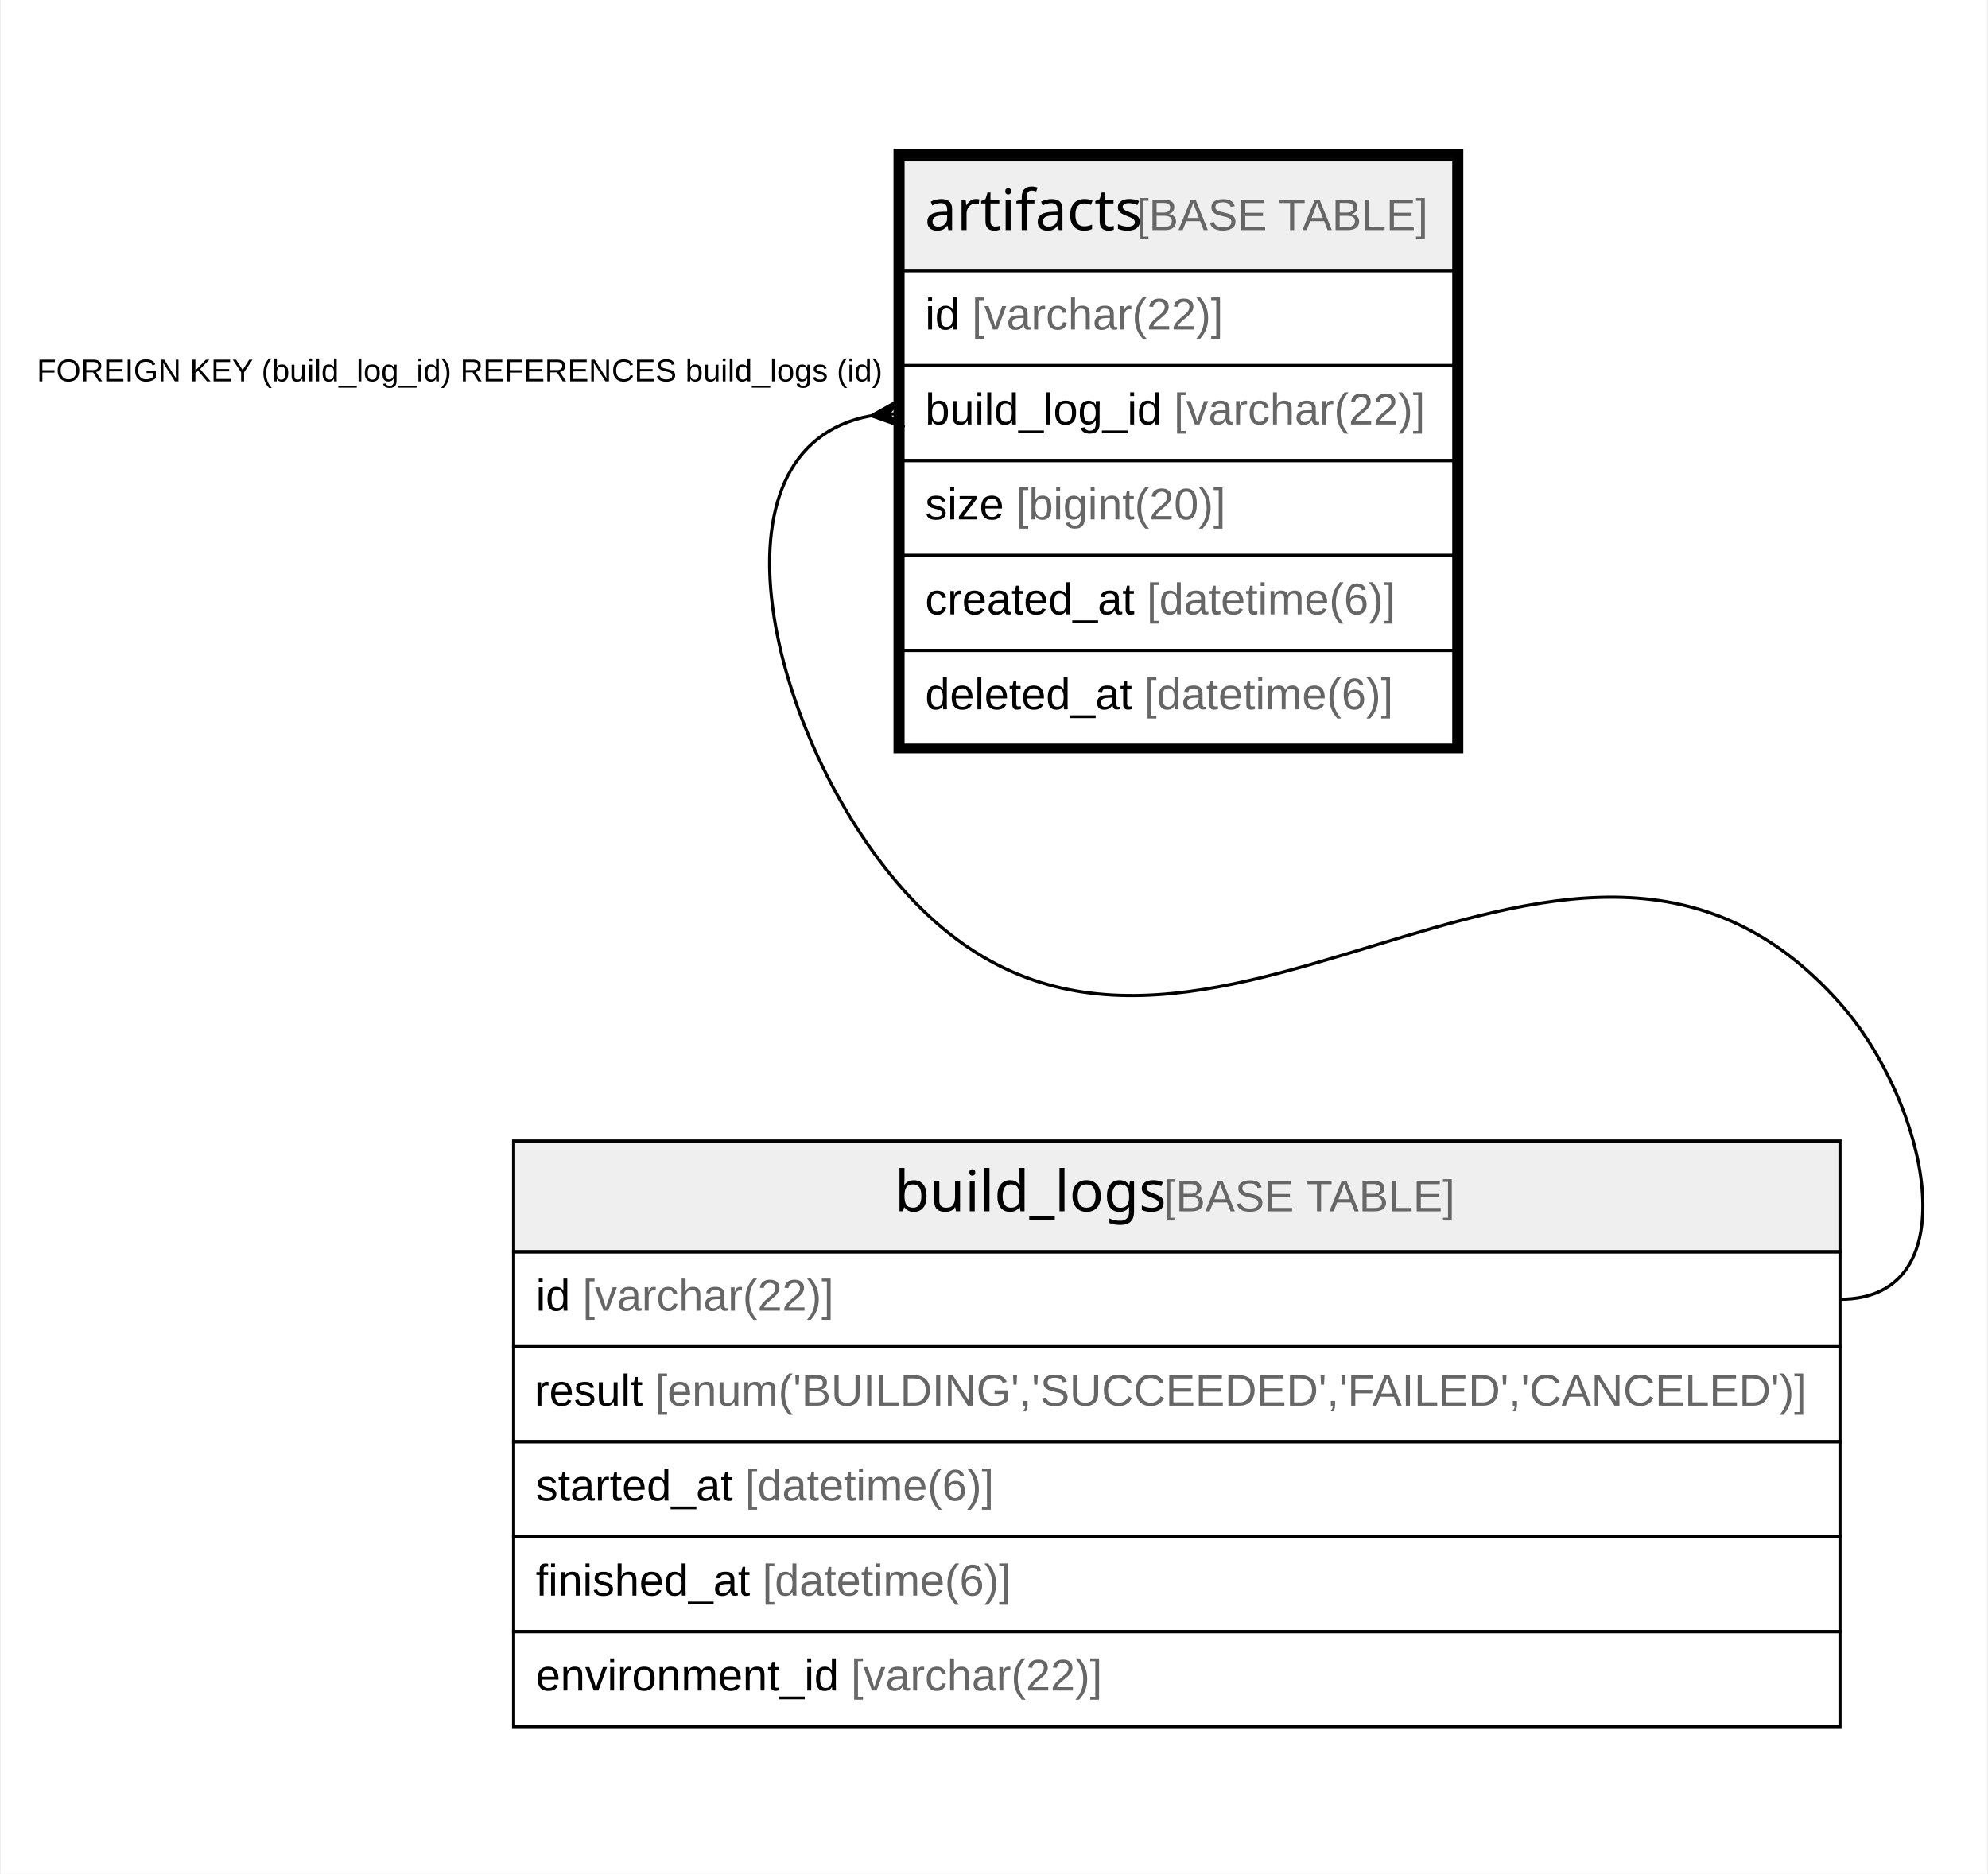
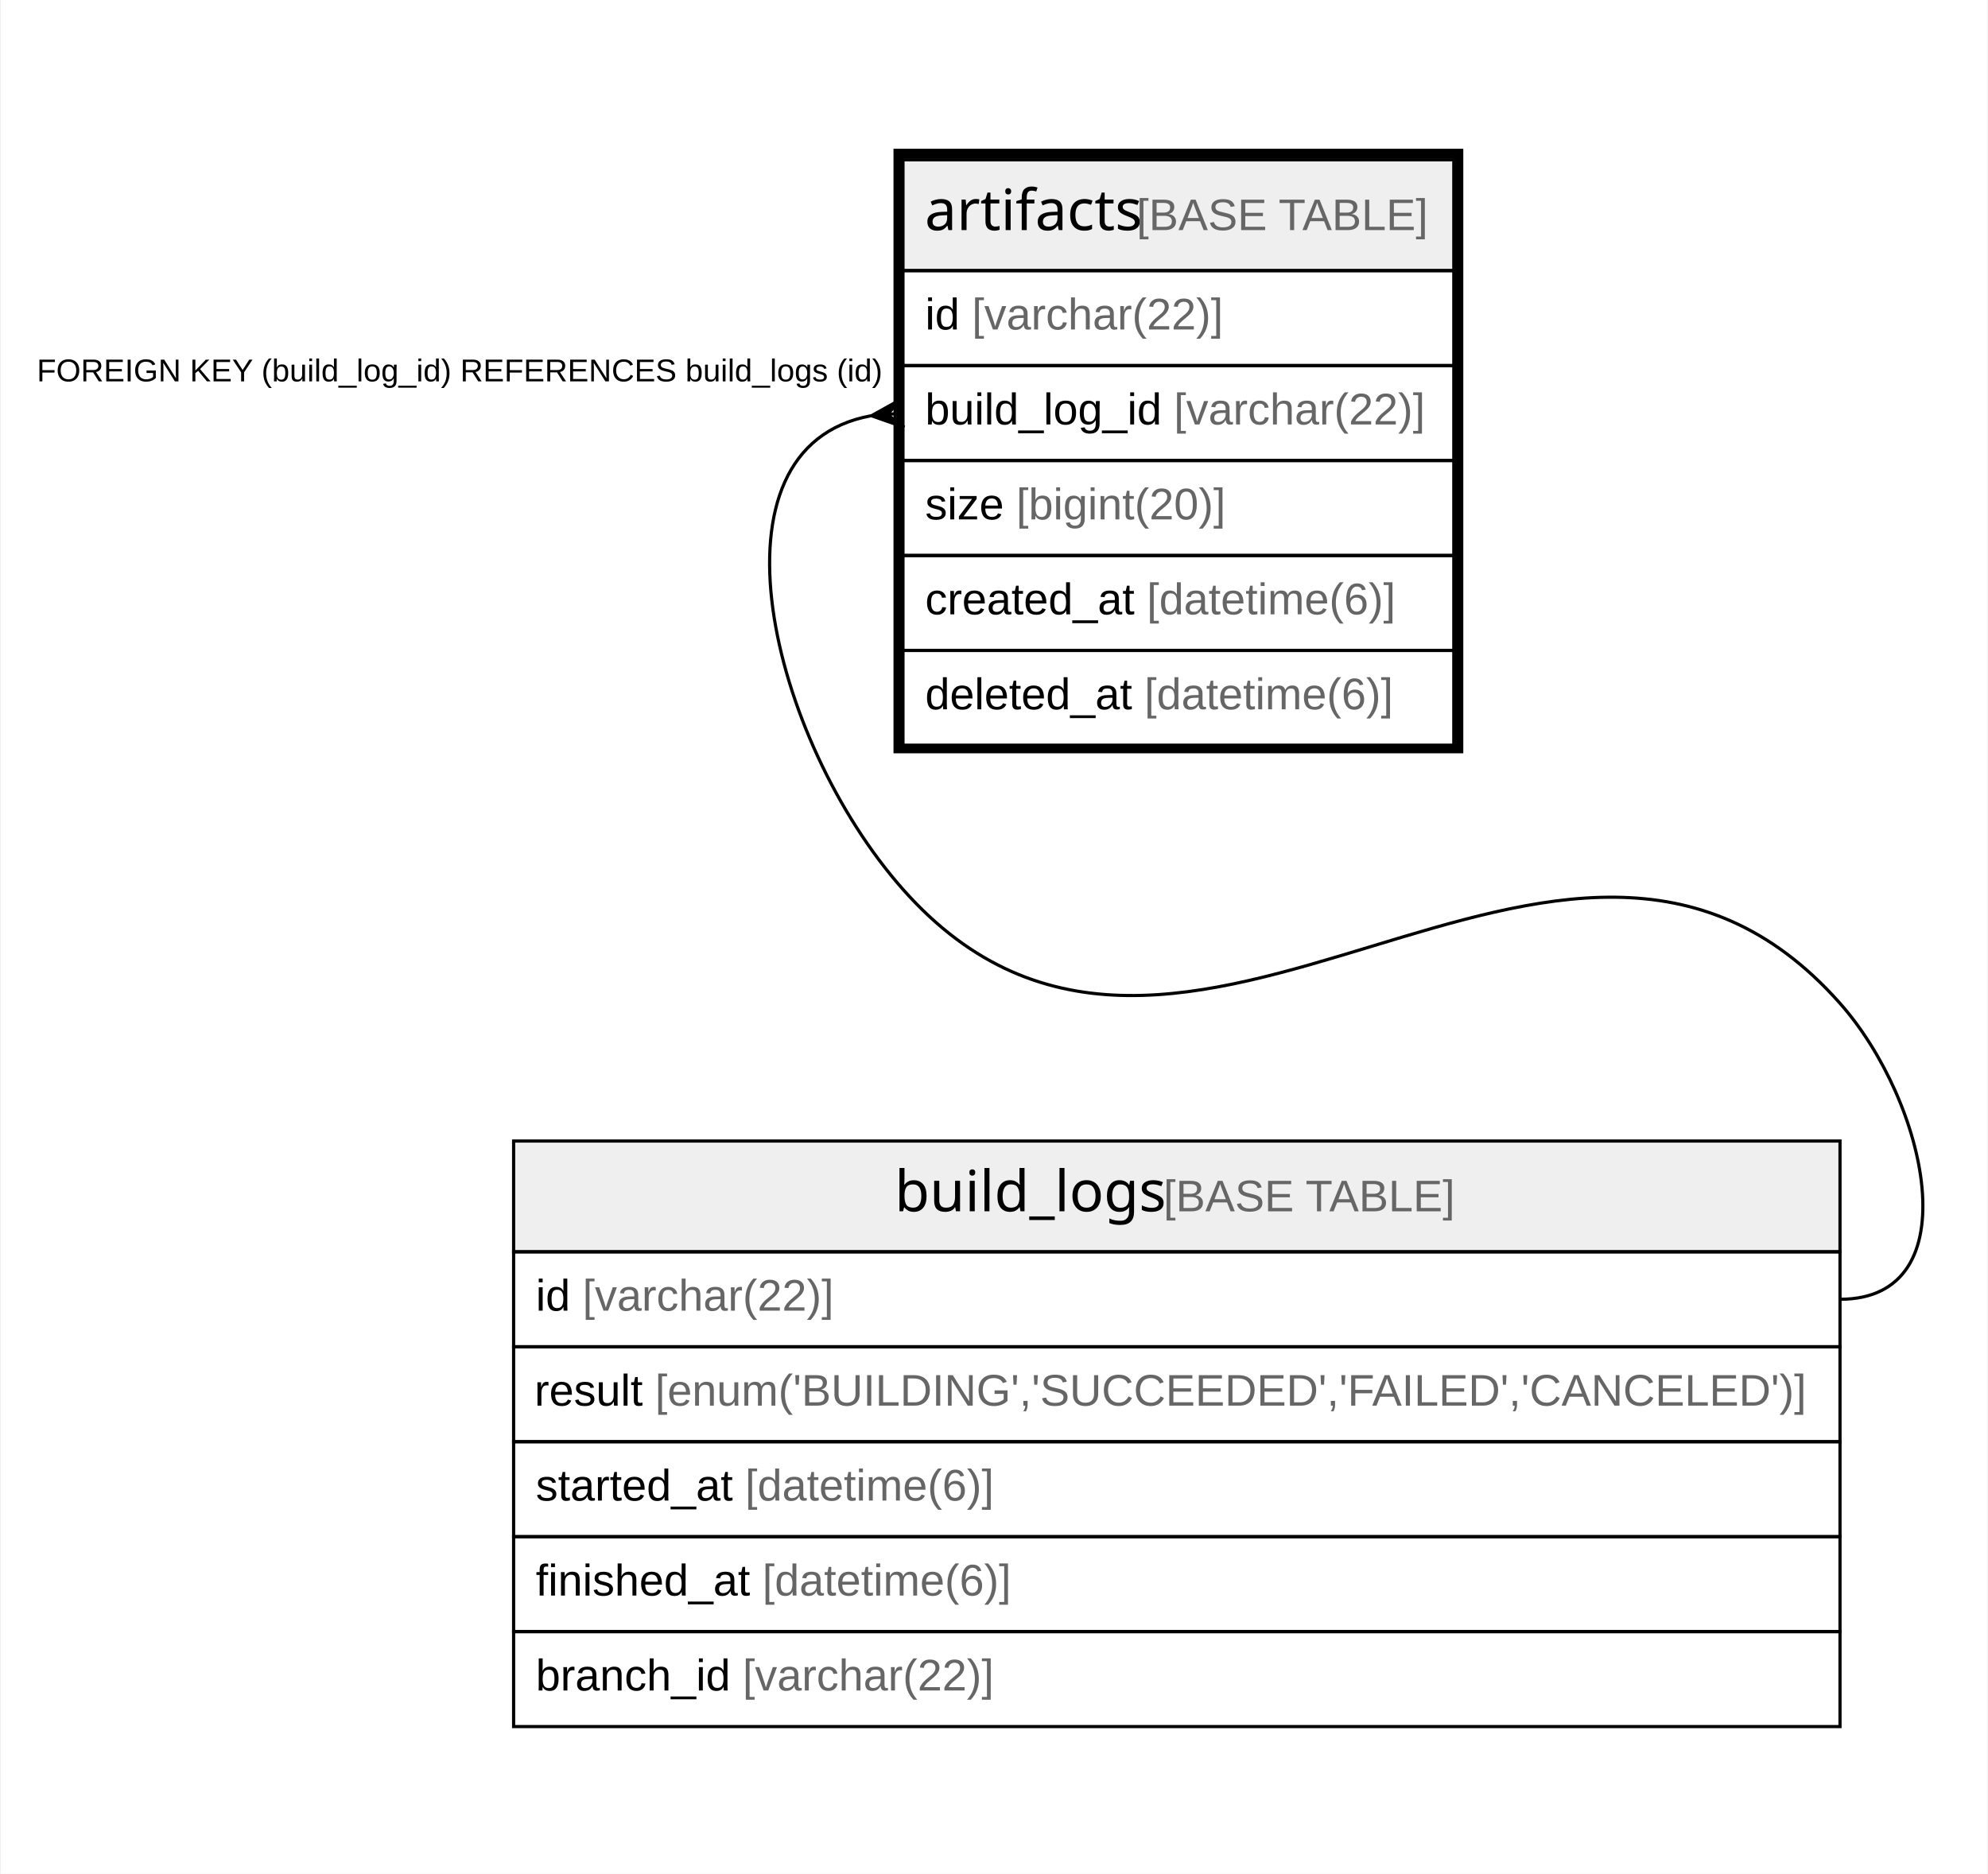
<svg xmlns="http://www.w3.org/2000/svg" width="628pt" height="592pt" viewBox="0.00 0.00 627.50 592.00">
  <g id="graph0" class="graph" transform="scale(1 1) rotate(0) translate(4 588)">
    <polygon fill="#ffffff" stroke="transparent" points="-4,4 -4,-588 623.5,-588 623.5,4 -4,4" />
    <g id="node1" class="node">
      <polygon fill="#efefef" stroke="transparent" points="281,-502.5 281,-537.5 455,-537.5 455,-502.5 281,-502.5" />
      <polygon fill="none" stroke="#000000" points="281,-502.5 281,-537.5 455,-537.5 455,-502.5 281,-502.5" />
-       <text text-anchor="start" x="287.87" y="-515.3" font-family="Arial Bold" font-size="18.00" fill="#000000">
-                 artifacts
-             </text>
-       <text text-anchor="start" x="350.876" y="-515.3" font-family="Arial" font-size="14.00" fill="#000000" />
-       <text text-anchor="start" x="354.766" y="-515.3" font-family="Arial" font-size="14.00" fill="#666666">[BASE
-                 TABLE]
-             </text>
+       <text text-anchor="start" x="287.87" y="-515.3" font-family="Arial Bold" font-size="18.00" fill="#000000">artifacts</text>
+       <text text-anchor="start" x="350.876" y="-515.3" font-family="Arial" font-size="14.00" fill="#000000"> </text>
+       <text text-anchor="start" x="354.766" y="-515.3" font-family="Arial" font-size="14.00" fill="#666666">[BASE TABLE]</text>
      <polygon fill="none" stroke="#000000" points="281,-472.5 281,-502.5 455,-502.5 455,-472.5 281,-472.5" />
-       <text text-anchor="start" x="288" y="-483.9" font-family="Arial" font-size="14.00" fill="#000000">id</text>
-       <text text-anchor="start" x="302.78" y="-483.9" font-family="Arial" font-size="14.00" fill="#666666">
-                 [varchar(22)]
-             </text>
+       <text text-anchor="start" x="288" y="-483.9" font-family="Arial" font-size="14.00" fill="#000000">id </text>
+       <text text-anchor="start" x="302.78" y="-483.9" font-family="Arial" font-size="14.00" fill="#666666">[varchar(22)]</text>
      <polygon fill="none" stroke="#000000" points="281,-442.5 281,-472.5 455,-472.5 455,-442.5 281,-442.5" />
-       <text text-anchor="start" x="288" y="-453.9" font-family="Arial" font-size="14.00" fill="#000000">
-                 build_log_id
-             </text>
-       <text text-anchor="start" x="366.578" y="-453.9" font-family="Arial" font-size="14.00" fill="#666666">
-                 [varchar(22)]
-             </text>
+       <text text-anchor="start" x="288" y="-453.9" font-family="Arial" font-size="14.00" fill="#000000">build_log_id </text>
+       <text text-anchor="start" x="366.578" y="-453.9" font-family="Arial" font-size="14.00" fill="#666666">[varchar(22)]</text>
      <polygon fill="none" stroke="#000000" points="281,-412.5 281,-442.5 455,-442.5 455,-412.5 281,-412.5" />
-       <text text-anchor="start" x="288" y="-423.9" font-family="Arial" font-size="14.00" fill="#000000">size
-             </text>
-       <text text-anchor="start" x="316.78" y="-423.9" font-family="Arial" font-size="14.00" fill="#666666">
-                 [bigint(20)]
-             </text>
+       <text text-anchor="start" x="288" y="-423.9" font-family="Arial" font-size="14.00" fill="#000000">size </text>
+       <text text-anchor="start" x="316.78" y="-423.9" font-family="Arial" font-size="14.00" fill="#666666">[bigint(20)]</text>
      <polygon fill="none" stroke="#000000" points="281,-382.5 281,-412.5 455,-412.5 455,-382.5 281,-382.5" />
-       <text text-anchor="start" x="288" y="-393.9" font-family="Arial" font-size="14.00" fill="#000000">
-                 created_at
-             </text>
-       <text text-anchor="start" x="358.028" y="-393.9" font-family="Arial" font-size="14.00" fill="#666666">
-                 [datetime(6)]
-             </text>
+       <text text-anchor="start" x="288" y="-393.9" font-family="Arial" font-size="14.00" fill="#000000">created_at </text>
+       <text text-anchor="start" x="358.028" y="-393.9" font-family="Arial" font-size="14.00" fill="#666666">[datetime(6)]</text>
      <polygon fill="none" stroke="#000000" points="281,-352.5 281,-382.5 455,-382.5 455,-352.5 281,-352.5" />
-       <text text-anchor="start" x="288" y="-363.9" font-family="Arial" font-size="14.00" fill="#000000">
-                 deleted_at
-             </text>
-       <text text-anchor="start" x="357.257" y="-363.9" font-family="Arial" font-size="14.00" fill="#666666">
-                 [datetime(6)]
-             </text>
+       <text text-anchor="start" x="288" y="-363.9" font-family="Arial" font-size="14.00" fill="#000000">deleted_at </text>
+       <text text-anchor="start" x="357.257" y="-363.9" font-family="Arial" font-size="14.00" fill="#666666">[datetime(6)]</text>
      <polygon fill="none" stroke="#000000" stroke-width="3" points="279.5,-351.5 279.5,-539.5 456.5,-539.5 456.5,-351.5 279.5,-351.5" />
    </g>
    <g id="node2" class="node">
      <polygon fill="#efefef" stroke="transparent" points="158,-192.5 158,-227.5 577,-227.5 577,-192.5 158,-192.5" />
      <polygon fill="none" stroke="#000000" points="158,-192.5 158,-227.5 577,-227.5 577,-192.5 158,-192.5" />
-       <text text-anchor="start" x="278.363" y="-205.3" font-family="Arial Bold" font-size="18.00" fill="#000000">
-                 build_logs
-             </text>
-       <text text-anchor="start" x="359.383" y="-205.3" font-family="Arial" font-size="14.00" fill="#000000" />
-       <text text-anchor="start" x="363.274" y="-205.3" font-family="Arial" font-size="14.00" fill="#666666">[BASE
-                 TABLE]
-             </text>
+       <text text-anchor="start" x="278.363" y="-205.3" font-family="Arial Bold" font-size="18.00" fill="#000000">build_logs</text>
+       <text text-anchor="start" x="359.383" y="-205.3" font-family="Arial" font-size="14.00" fill="#000000"> </text>
+       <text text-anchor="start" x="363.274" y="-205.3" font-family="Arial" font-size="14.00" fill="#666666">[BASE TABLE]</text>
      <polygon fill="none" stroke="#000000" points="158,-162.5 158,-192.5 577,-192.5 577,-162.5 158,-162.5" />
-       <text text-anchor="start" x="165" y="-173.9" font-family="Arial" font-size="14.00" fill="#000000">id</text>
-       <text text-anchor="start" x="179.78" y="-173.9" font-family="Arial" font-size="14.00" fill="#666666">
-                 [varchar(22)]
-             </text>
+       <text text-anchor="start" x="165" y="-173.9" font-family="Arial" font-size="14.00" fill="#000000">id </text>
+       <text text-anchor="start" x="179.78" y="-173.9" font-family="Arial" font-size="14.00" fill="#666666">[varchar(22)]</text>
      <polygon fill="none" stroke="#000000" points="158,-132.5 158,-162.5 577,-162.5 577,-132.5 158,-132.5" />
-       <text text-anchor="start" x="164.574" y="-143.9" font-family="Arial" font-size="14.00" fill="#000000">
-                 result
-             </text>
-       <text text-anchor="start" x="202.688" y="-143.9" font-family="Arial" font-size="14.00" fill="#666666">
-                 [enum('BUILDING','SUCCEEDED','FAILED','CANCELED')]
-             </text>
+       <text text-anchor="start" x="164.574" y="-143.9" font-family="Arial" font-size="14.00" fill="#000000">result </text>
+       <text text-anchor="start" x="202.688" y="-143.9" font-family="Arial" font-size="14.00" fill="#666666">[enum('BUILDING','SUCCEEDED','FAILED','CANCELED')]</text>
      <polygon fill="none" stroke="#000000" points="158,-102.5 158,-132.5 577,-132.5 577,-102.5 158,-102.5" />
-       <text text-anchor="start" x="165" y="-113.9" font-family="Arial" font-size="14.00" fill="#000000">
-                 started_at
-             </text>
-       <text text-anchor="start" x="231.136" y="-113.9" font-family="Arial" font-size="14.00" fill="#666666">
-                 [datetime(6)]
-             </text>
+       <text text-anchor="start" x="165" y="-113.9" font-family="Arial" font-size="14.00" fill="#000000">started_at </text>
+       <text text-anchor="start" x="231.136" y="-113.9" font-family="Arial" font-size="14.00" fill="#666666">[datetime(6)]</text>
      <polygon fill="none" stroke="#000000" points="158,-72.5 158,-102.5 577,-102.5 577,-72.5 158,-72.5" />
-       <text text-anchor="start" x="165" y="-83.9" font-family="Arial" font-size="14.00" fill="#000000">
-                 finished_at
-             </text>
-       <text text-anchor="start" x="236.581" y="-83.9" font-family="Arial" font-size="14.00" fill="#666666">
-                 [datetime(6)]
-             </text>
+       <text text-anchor="start" x="165" y="-83.9" font-family="Arial" font-size="14.00" fill="#000000">finished_at </text>
+       <text text-anchor="start" x="236.581" y="-83.9" font-family="Arial" font-size="14.00" fill="#666666">[datetime(6)]</text>
      <polygon fill="none" stroke="#000000" points="158,-42.5 158,-72.5 577,-72.5 577,-42.5 158,-42.5" />
-       <text text-anchor="start" x="165" y="-53.9" font-family="Arial" font-size="14.00" fill="#000000">
-                 environment_id
-             </text>
-       <text text-anchor="start" x="264.576" y="-53.9" font-family="Arial" font-size="14.00" fill="#666666">
-                 [varchar(22)]
-             </text>
+       <text text-anchor="start" x="165" y="-53.9" font-family="Arial" font-size="14.00" fill="#000000">branch_id </text>
+       <text text-anchor="start" x="230.353" y="-53.9" font-family="Arial" font-size="14.00" fill="#666666">[varchar(22)]</text>
    </g>
    <g id="edge1" class="edge">
      <path fill="none" stroke="#000000" d="M270.817,-456.624C216.642,-446.666 239.075,-354.333 281,-307 368.87,-207.795 489.13,-370.205 577,-271 604.553,-239.893 618.556,-177.5 577,-177.5" />
      <polygon fill="#000000" stroke="#000000" points="271.037,-456.642 280.614,-461.983 276.018,-457.071 281,-457.5 281,-457.5 281,-457.5 276.018,-457.071 281.386,-453.017 271.037,-456.642 271.037,-456.642" />
-       <text text-anchor="start" x="7.381" y="-467.5" font-family="Arial" font-size="10.00" fill="#000000">FOREIGN
-                 KEY (build_log_id) REFERENCES build_logs (id)
-             </text>
+       <text text-anchor="start" x="7.381" y="-467.5" font-family="Arial" font-size="10.00" fill="#000000">FOREIGN KEY (build_log_id) REFERENCES build_logs (id)</text>
    </g>
  </g>
</svg>
